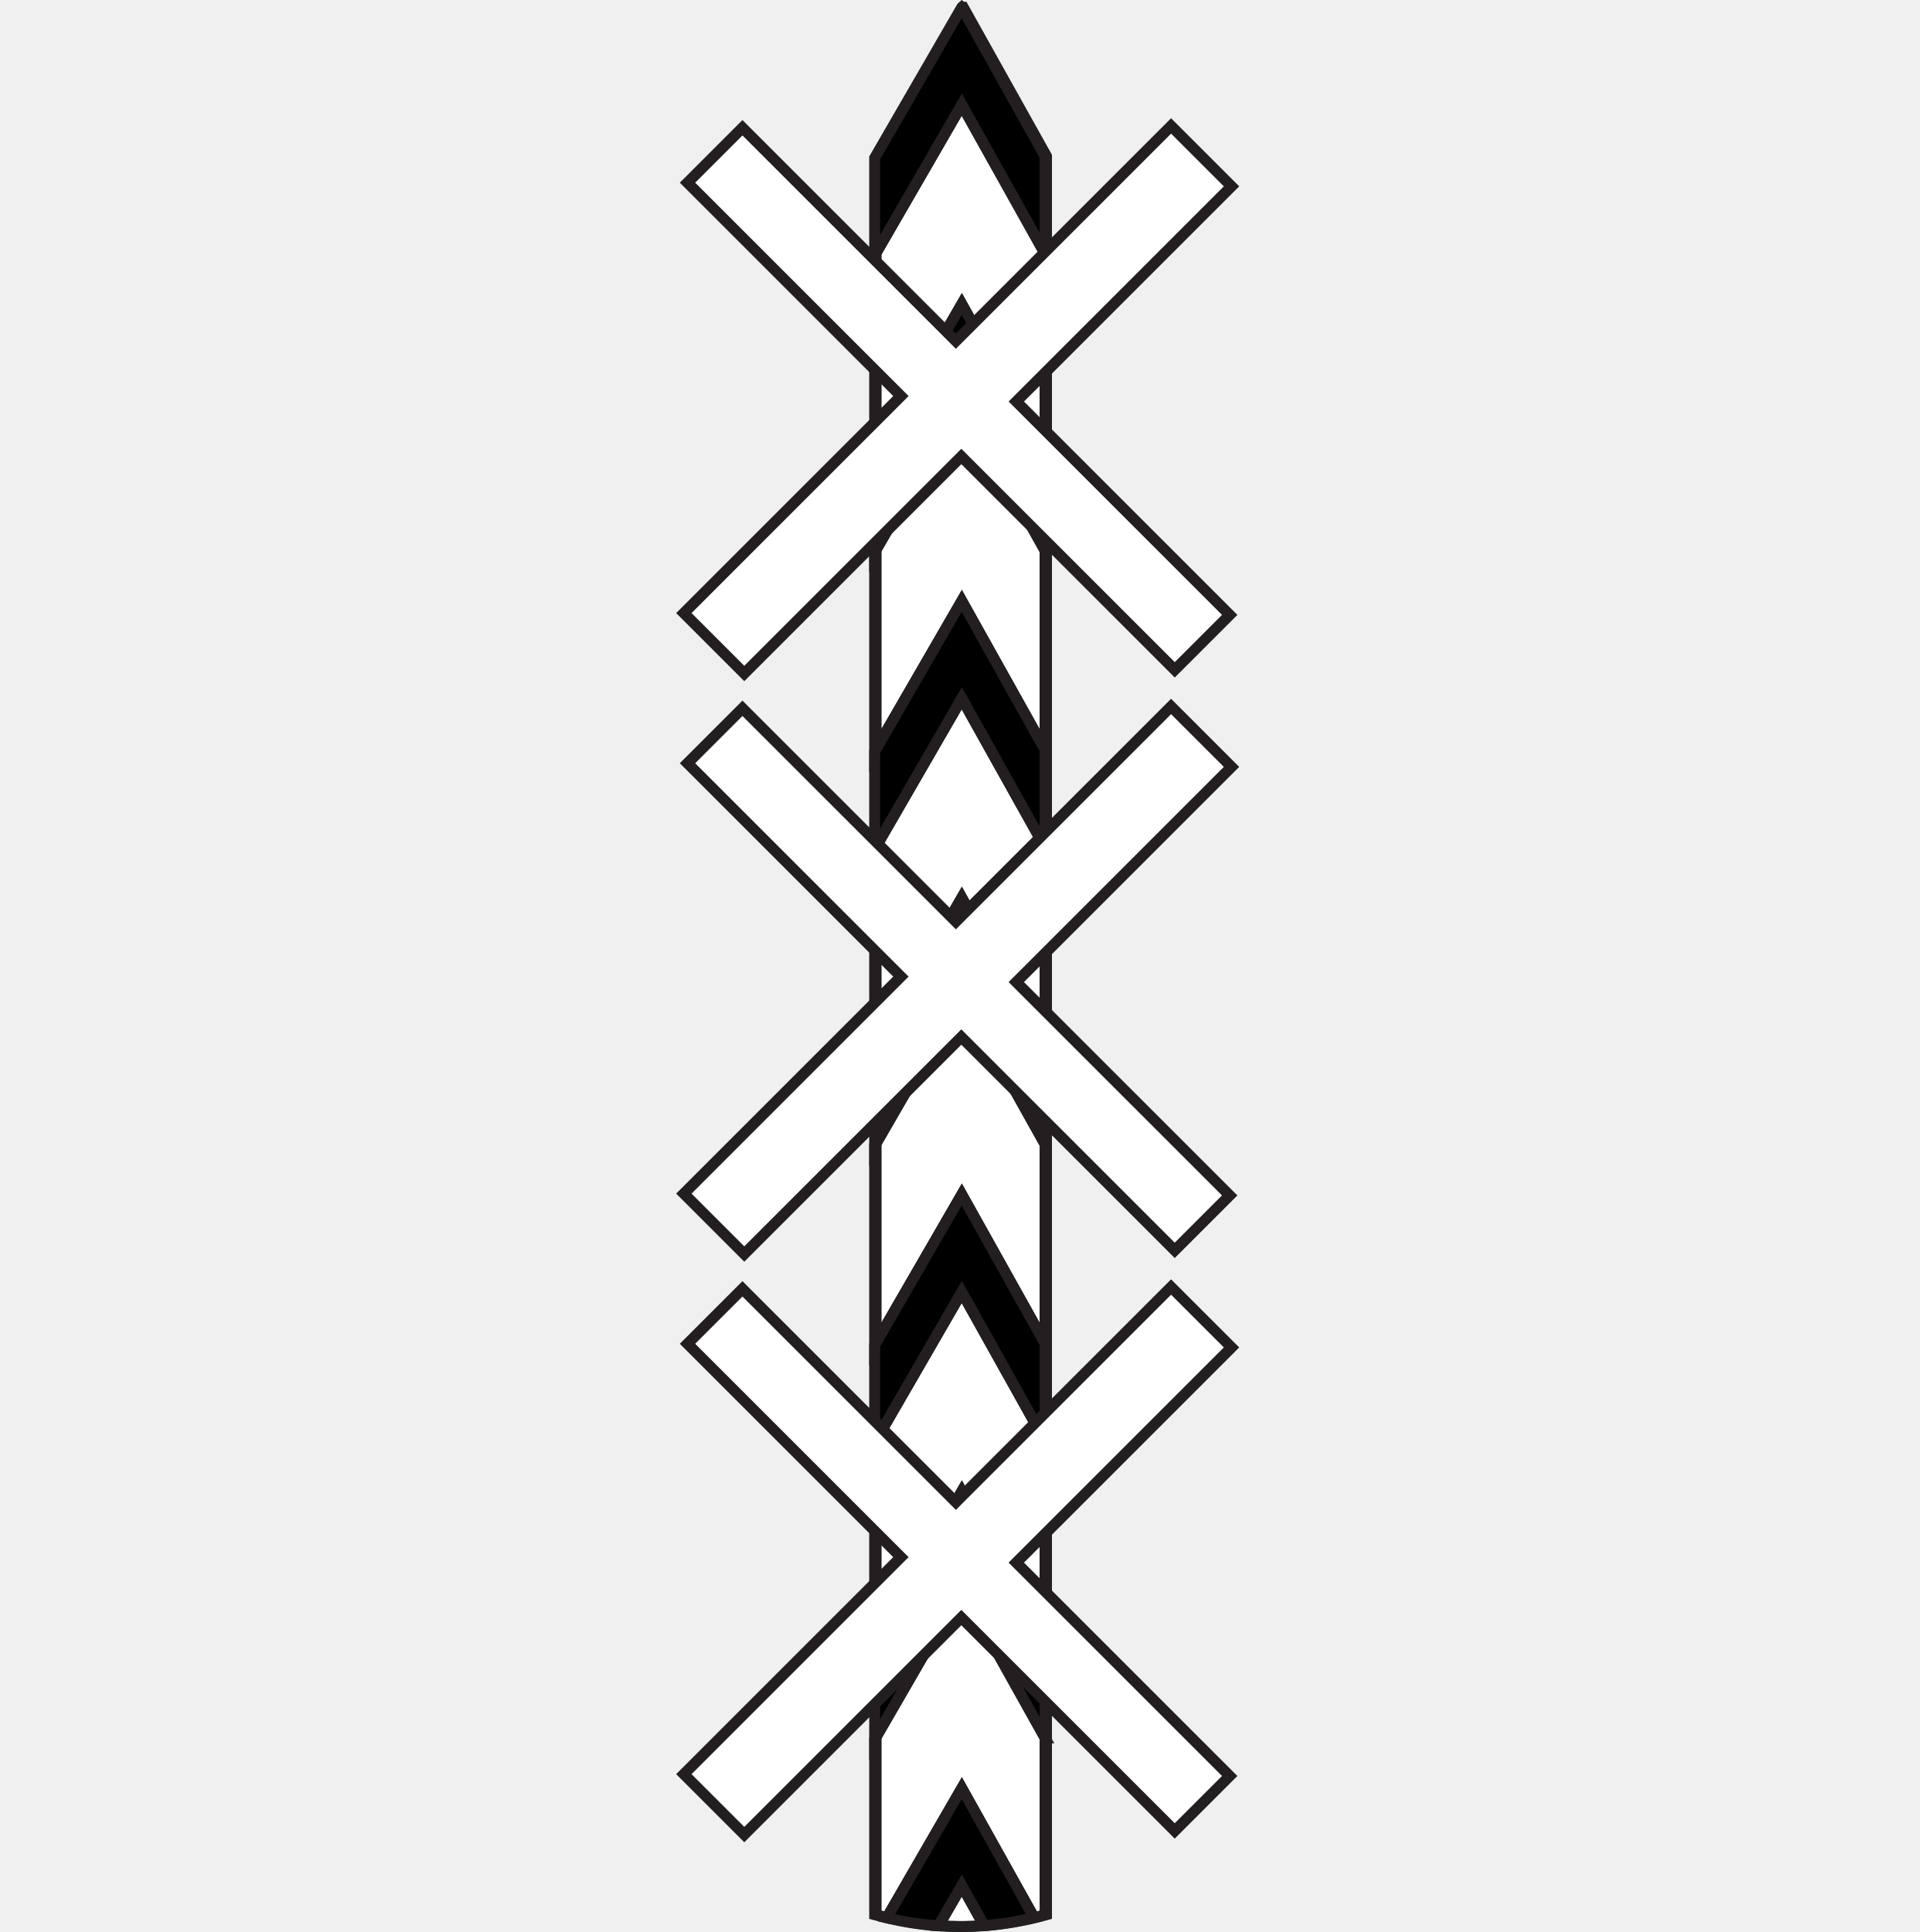
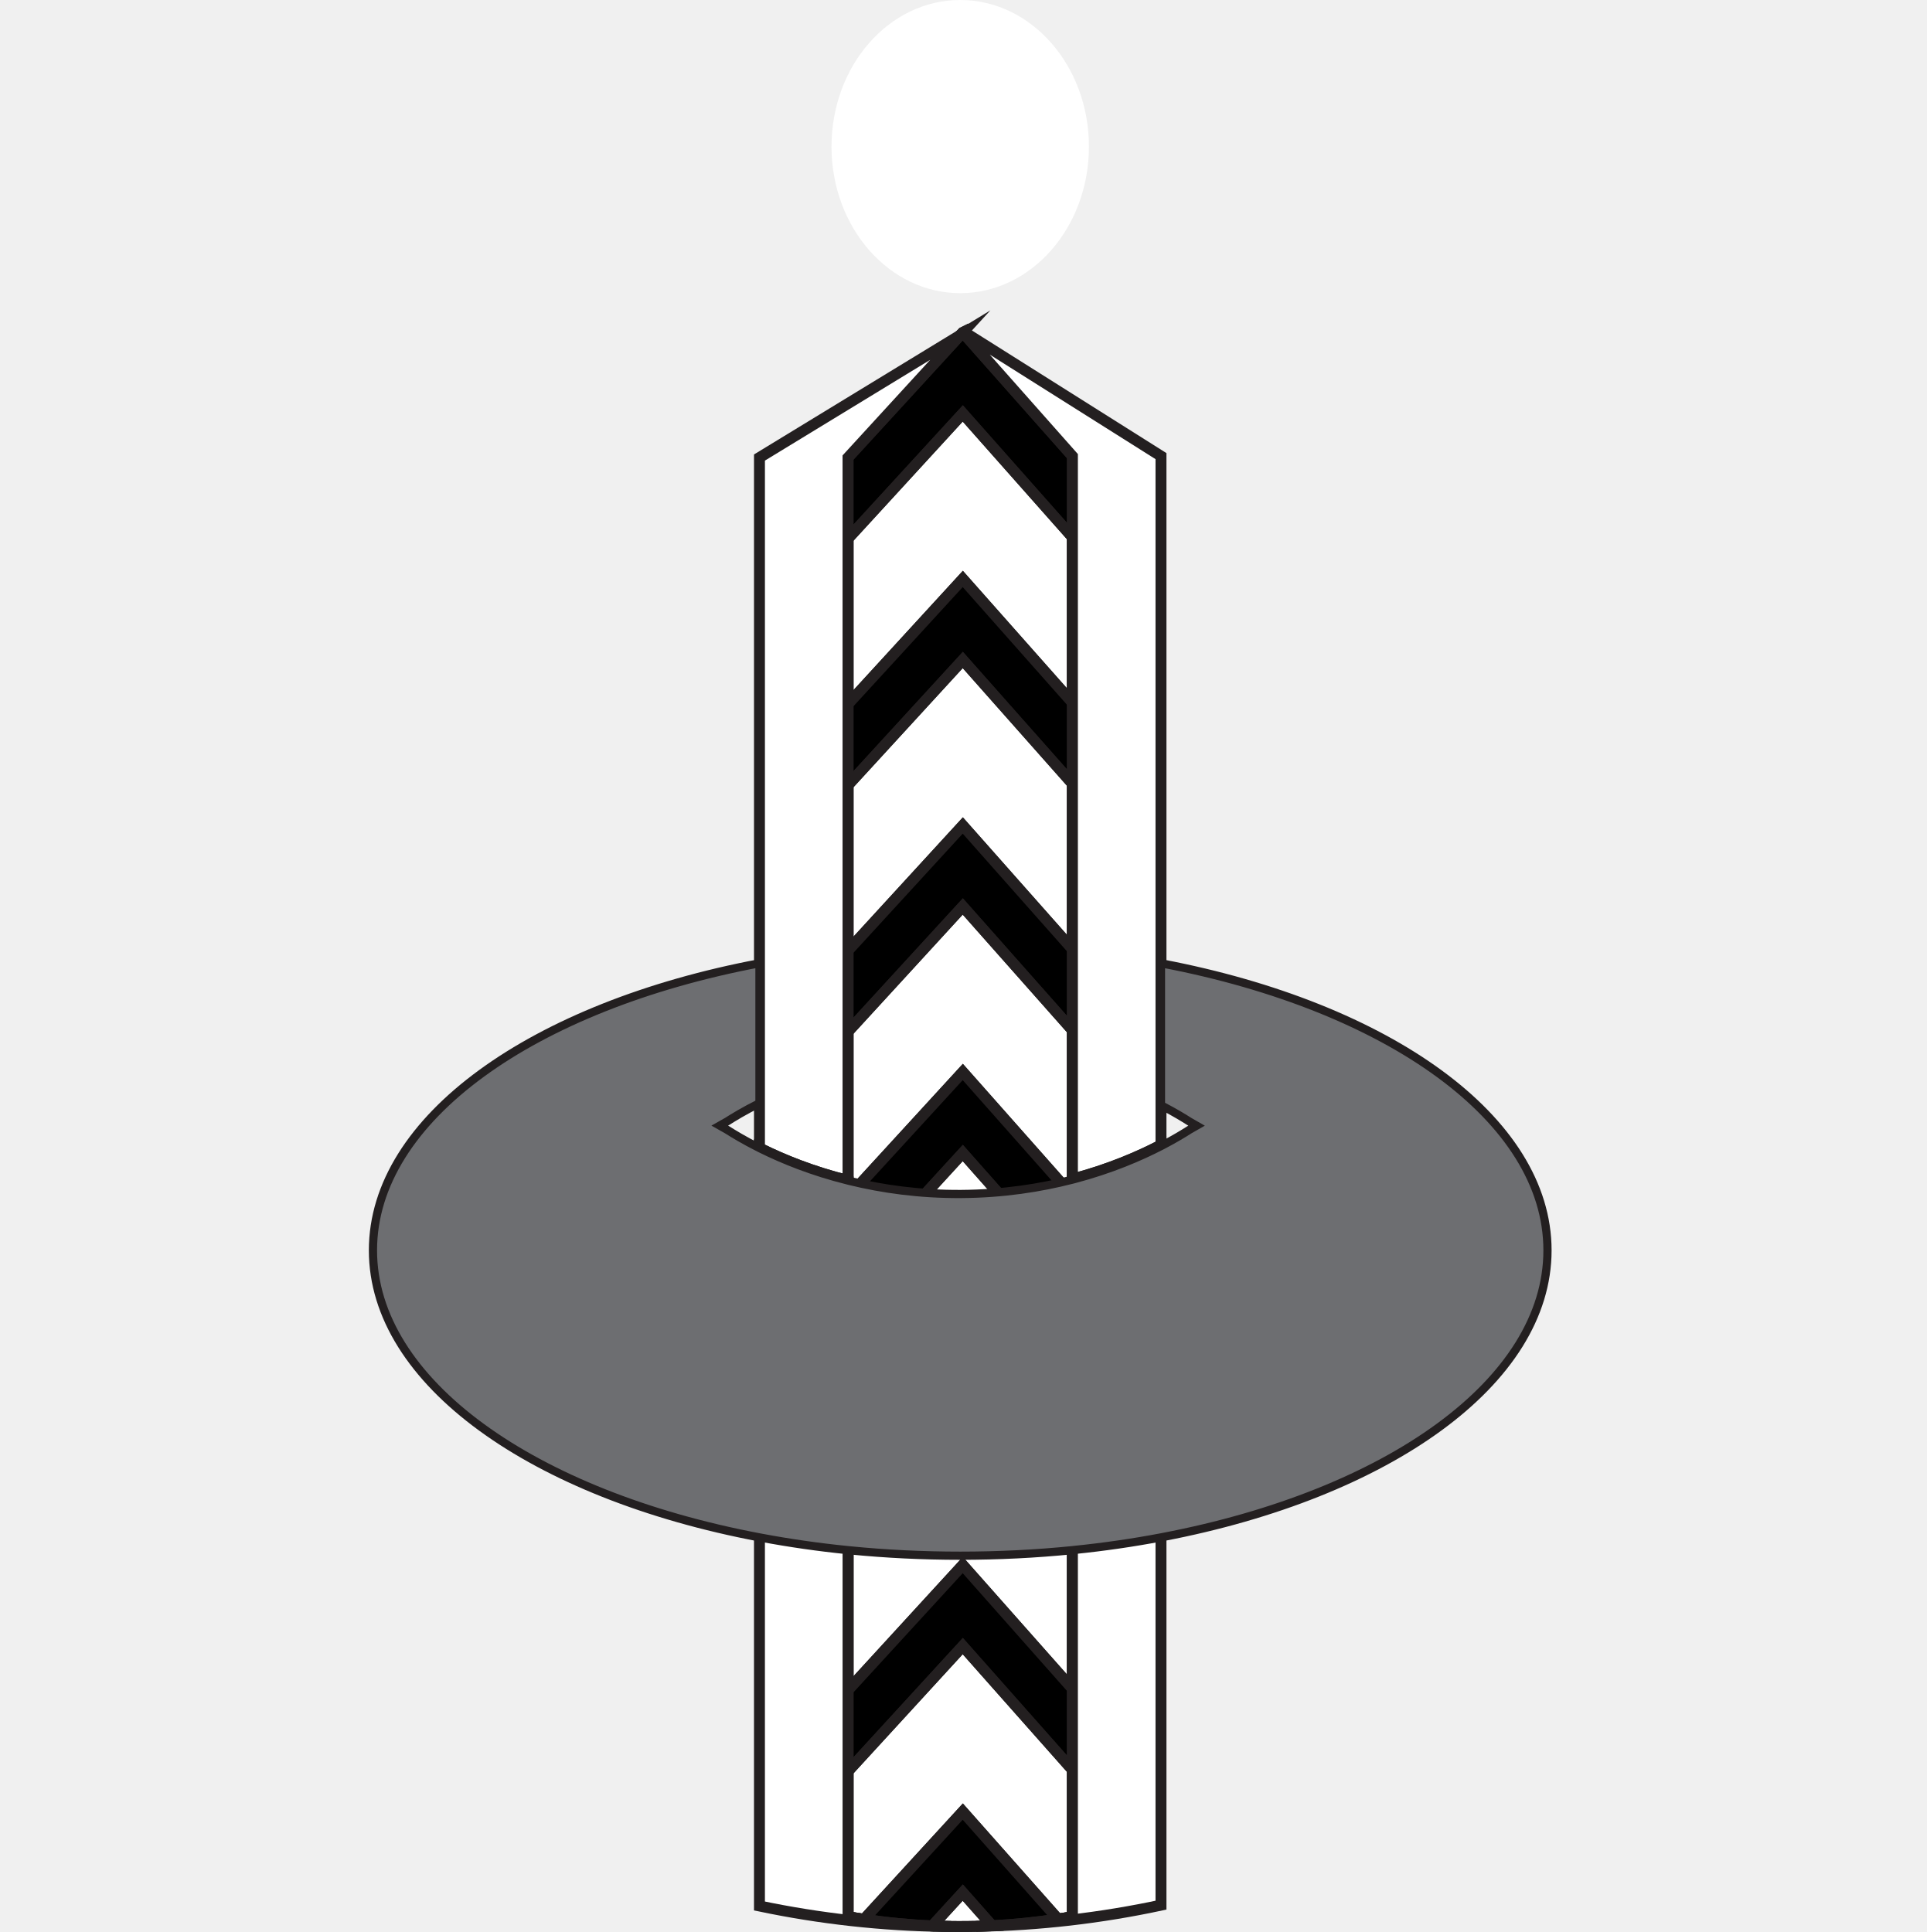
- <svg xmlns="http://www.w3.org/2000/svg" id="a" width="705" height="709.655" viewBox="0 0 705 709.655">
-   <path d="M384.329,57.365v645.94c-1.34.37-2.67.74-4.02,1.05-6.04,1.47-12.17,2.46-18.38,2.94-2.94.24-5.91.35-8.89.35-2.61,0-5.21-.09-7.8-.27-6.43-.44-12.78-1.42-19.03-2.92-1.49-.35-2.97-.73-4.45-1.15V57.995l31.98-55.33h.02l30.57,54.7Z" style="fill:#fff; stroke:#231f20; stroke-miterlimit:10; stroke-width:4px;" />
-   <polygon points="383.784 57.375 383.784 93.215 353.211 38.485 321.216 93.835 321.216 58.005 353.2 2.675 353.211 2.665 353.222 2.675 383.784 57.375" style="stroke:#231f20; stroke-miterlimit:10; stroke-width:4px;" />
-   <polygon points="383.784 93.215 383.784 166.415 353.211 111.685 321.216 167.035 321.216 93.835 353.211 38.485 383.784 93.215" style="fill:none; stroke:#231f20; stroke-miterlimit:10; stroke-width:4px;" />
-   <polygon points="383.784 166.415 383.784 202.245 353.211 147.515 321.216 202.865 321.216 167.035 353.211 111.685 383.784 166.415" style="stroke:#231f20; stroke-miterlimit:10; stroke-width:4px;" />
-   <polygon points="383.784 202.245 383.784 275.445 353.211 220.715 321.216 276.065 321.216 202.865 353.211 147.515 383.784 202.245" style="fill:none; stroke:#231f20; stroke-miterlimit:10; stroke-width:4px;" />
-   <polygon points="383.784 275.445 383.784 311.265 353.211 256.535 321.216 311.885 321.216 276.065 353.211 220.715 383.784 275.445" style="stroke:#231f20; stroke-miterlimit:10; stroke-width:4px;" />
-   <polygon points="383.784 311.265 383.784 384.465 353.211 329.735 321.216 385.085 321.216 311.885 353.211 256.535 383.784 311.265" style="fill:none; stroke:#231f20; stroke-miterlimit:10; stroke-width:4px;" />
-   <polygon points="383.784 384.465 383.784 420.295 353.211 365.565 321.216 420.915 321.216 385.085 353.211 329.735 383.784 384.465" style="stroke:#231f20; stroke-miterlimit:10; stroke-width:4px;" />
-   <polygon points="383.784 420.295 383.784 493.495 353.211 438.765 321.216 494.115 321.216 420.915 353.211 365.565 383.784 420.295" style="fill:none; stroke:#231f20; stroke-miterlimit:10; stroke-width:4px;" />
-   <polygon points="383.784 493.495 383.784 529.325 353.211 474.595 321.216 529.945 321.216 494.115 353.211 438.765 383.784 493.495" style="stroke:#231f20; stroke-miterlimit:10; stroke-width:4px;" />
-   <polygon points="383.784 529.325 383.784 602.525 353.211 547.795 321.216 603.145 321.216 529.945 353.211 474.595 383.784 529.325" style="fill:none; stroke:#231f20; stroke-miterlimit:10; stroke-width:4px;" />
-   <polygon points="383.784 602.525 383.784 638.355 353.211 583.625 321.216 638.975 321.216 603.145 353.211 547.795 383.784 602.525" style="stroke:#231f20; stroke-miterlimit:10; stroke-width:4px;" />
-   <path d="M383.784,638.355v64.96c-1.332.37-2.669.73-4.012,1.05l-26.561-47.54-27.542,47.64c-1.49-.35-2.974-.74-4.452-1.15v-64.34l31.995-55.35,30.573,54.73Z" style="fill:none; stroke:#231f20; stroke-miterlimit:10; stroke-width:4px;" />
-   <path d="M379.772,704.365c-6.043,1.47-12.177,2.46-18.379,2.94l-8.182-14.65-8.515,14.73c-6.427-.44-12.775-1.42-19.027-2.92l27.542-47.64,26.561,47.54Z" style="stroke:#231f20; stroke-miterlimit:10; stroke-width:4px;" />
-   <path d="M361.393,707.305c-2.946.23-5.914.35-8.893.35-2.613,0-5.214-.09-7.804-.27l8.515-14.73,8.182,14.65Z" style="fill:none; stroke:#231f20; stroke-miterlimit:10; stroke-width:4px;" />
-   <path d="M452.271,494.934l-79.041,79.041,78.371,78.371-20.181,20.181-78.371-78.371-79.714,79.714-22.194-22.194,79.714-79.714-78.371-78.371,20.181-20.181,78.371,78.371,79.041-79.041,22.194,22.194Z" style="fill:#fff; stroke:#231f20; stroke-miterlimit:10; stroke-width:4px;" />
-   <path d="M452.271,281.692l-79.041,79.041,78.371,78.371-20.181,20.181-78.371-78.371-79.714,79.714-22.194-22.194,79.714-79.714-78.371-78.371,20.181-20.181,78.371,78.371,79.041-79.041,22.194,22.194Z" style="fill:#fff; stroke:#231f20; stroke-miterlimit:10; stroke-width:4px;" />
-   <path d="M452.271,68.45l-79.041,79.041,78.371,78.371-20.181,20.181-78.371-78.371-79.714,79.714-22.194-22.194,79.714-79.714-78.371-78.371,20.181-20.181,78.371,78.371,79.041-79.041,22.194,22.194Z" style="fill:#fff; stroke:#231f20; stroke-miterlimit:10; stroke-width:4px;" />
-   <circle cx="352.5" cy="355.155" r="352.5" style="fill:none;" />
+ <svg xmlns="http://www.w3.org/2000/svg" id="a" width="705" height="707" viewBox="0 0 705 707">
+   <path d="M392.36,166.92v534.48c-1.75.31-3.5.61-5.27.87-7.92,1.22-15.97,2.04-24.11,2.44-1.93.09-3.87.17-5.82.22-.85.02-1.7.03-2.55.04-.1.01-.19.01-.28.01h-.75c-.43.01-.87.01-1.3.01-.32.01-.64.01-.97.01h-.71c-.35,0-.69,0-1.04-.01-.33.01-.65.01-.98,0-.05-.01-.1-.01-.15-.01h-.45c-2.31-.04-4.61-.11-6.9-.21-8.44-.36-16.77-1.17-24.97-2.41-1.95-.29-3.9-.62-5.84-.96v-263.32h-.01V167.44l41.07-44.81.9-.97.02-.01v.01l.25.27,39.86,44.99Z" style="fill:#fff; stroke:#231f20; stroke-miterlimit:10; stroke-width:4px;" />
+   <polygon points="392.36 166.92 392.36 196.58 352.25 151.29 310.26 197.09 310.26 167.44 351.33 122.63 352.23 121.66 352.25 121.65 352.25 121.66 352.5 121.93 392.36 166.92" style="stroke:#231f20; stroke-miterlimit:10; stroke-width:4px;" />
+   <polygon points="392.36 196.58 392.36 257.14 352.25 211.86 310.26 257.66 310.26 197.09 352.25 151.29 392.36 196.58" style="fill:none; stroke:#231f20; stroke-miterlimit:10; stroke-width:4px;" />
+   <polygon points="392.36 257.14 392.36 286.79 352.25 241.51 310.26 287.31 310.26 257.66 352.25 211.86 392.36 257.14" style="stroke:#231f20; stroke-miterlimit:10; stroke-width:4px;" />
+   <polygon points="392.36 286.79 392.36 347.36 352.25 302.08 310.26 347.88 310.26 287.31 352.25 241.51 392.36 286.79" style="fill:none; stroke:#231f20; stroke-miterlimit:10; stroke-width:4px;" />
+   <polygon points="392.36 347.36 392.36 377 352.25 331.71 310.26 377.51 310.26 347.88 352.25 302.08 392.36 347.36" style="stroke:#231f20; stroke-miterlimit:10; stroke-width:4px;" />
+   <polygon points="392.36 377 392.36 437.57 352.25 392.28 310.27 438.07 310.26 438.08 310.26 377.51 352.25 331.71 392.36 377" style="fill:none; stroke:#231f20; stroke-miterlimit:10; stroke-width:4px;" />
+   <polygon points="392.355 437.57 392.355 467.22 352.245 421.93 310.265 467.73 310.265 438.08 352.245 392.28 392.355 437.57" style="stroke:#231f20; stroke-miterlimit:10; stroke-width:4px;" />
+   <polygon points="392.355 467.22 392.355 527.79 352.245 482.5 310.265 528.3 310.265 467.73 352.245 421.93 392.355 467.22" style="fill:none; stroke:#231f20; stroke-miterlimit:10; stroke-width:4px;" />
+   <polygon points="392.355 527.79 392.355 557.44 352.245 512.15 310.265 557.95 310.265 528.3 352.245 482.5 392.355 527.79" style="stroke:#231f20; stroke-miterlimit:10; stroke-width:4px;" />
+   <polygon points="392.355 557.44 392.355 618.01 352.245 572.72 310.265 618.52 310.265 557.95 352.245 512.15 392.355 557.44" style="fill:none; stroke:#231f20; stroke-miterlimit:10; stroke-width:4px;" />
+   <polygon points="392.355 618.01 392.355 647.65 352.245 602.37 310.265 648.17 310.265 618.52 352.245 572.72 392.355 618.01" style="stroke:#231f20; stroke-miterlimit:10; stroke-width:4px;" />
+   <path d="M392.355,647.65v53.75c-1.75.31-3.5.61-5.27.87l-34.84-39.33-36.14,39.42c-1.95-.29-3.9-.62-5.84-.96v-53.23l41.98-45.8,40.11,45.28Z" style="fill:none; stroke:#231f20; stroke-miterlimit:10; stroke-width:4px;" />
+   <path d="M387.085,702.27c-7.92,1.22-15.97,2.04-24.11,2.44l-10.73-12.13-11.17,12.19c-8.44-.36-16.77-1.17-24.97-2.41l36.14-39.42,34.84,39.33Z" style="stroke:#231f20; stroke-miterlimit:10; stroke-width:4px;" />
+   <path d="M362.975,704.71c-1.93.09-3.87.17-5.82.22-.85.02-1.7.03-2.55.04-.1.01-.19.01-.28.01h-.75c-.43.01-.87.01-1.3.01-.32.01-.64.01-.97.01h-.71c-.35,0-.69,0-1.04-.01-.33.01-.65.01-.98,0-.05-.01-.1-.01-.15-.01h-.45c-2.31-.04-4.61-.11-6.9-.21l11.17-12.19,10.73,12.13Z" style="fill:none; stroke:#231f20; stroke-miterlimit:10; stroke-width:4px;" />
+   <path d="M351.33,122.63l-41.07,44.81v264.57c-13.22-3.28-23.92-7.7-31.69-11.54-.24-.12-.48-.23-.71-.35v-252.69l73.47-44.8Z" style="fill:#fff; stroke:#231f20; stroke-miterlimit:10; stroke-width:4px;" />
+   <path d="M310.26,432.01v.18c-13.55-3.3-24.49-7.81-32.4-11.72v-.35c.23.12.47.23.71.35,7.77,3.84,18.47,8.26,31.69,11.54Z" style="fill:#fff; stroke:#231f20; stroke-miterlimit:10; stroke-width:4px;" />
+   <path d="M347.977,704.98c-.65.01-1.29,0-1.94-.01-23.34-.29-46.14-2.86-68.18-7.49v-277.01c7.91,3.91,18.86,8.42,32.41,11.72v269.21c1.94.34,3.89.67,5.84.96,8.2,1.24,16.53,2.05,24.97,2.41,2.29.1,4.59.17,6.9.21Z" style="fill:#fff; stroke:#231f20; stroke-miterlimit:10; stroke-width:4px;" />
+   <path d="M424.76,166.91v252.12c-.24.12-.47.25-.71.37-7.53,3.88-18.24,8.54-31.69,12.09V166.92l-39.86-44.99.44-.28h.05l71.77,45.26Z" style="fill:#fff; stroke:#231f20; stroke-miterlimit:10; stroke-width:4px;" />
+   <path d="M424.76,419.03v278.15c-21.84,4.68-44.45,7.34-67.6,7.75,1.95-.05,3.89-.13,5.82-.22,8.14-.4,16.19-1.22,24.1-2.44,1.78-.26,3.53-.56,5.28-.87v-269.91c13.45-3.55,24.16-8.21,31.69-12.09.24-.12.47-.25.71-.37Z" style="fill:#fff; stroke:#231f20; stroke-miterlimit:10; stroke-width:4px;" />
+   <path d="M705,352.5c0,169.24-119.26,310.62-278.33,344.68V166.91l-71.78-45.26h-.04l-.45.28,39.86,44.99v534.48c-1.75.31-3.5.61-5.27.87-7.92,1.22-15.97,2.04-24.11,2.44-1.93.09-3.87.17-5.82.22-.85.02-1.7.03-2.55.04-.1.01-.19.01-.28.01h-1.08c-.33.01-.65.02-.97.01-.32.01-.64.01-.97.01h-.71c-.35,0-.69,0-1.04-.01-.33.01-.65.01-.98,0-.2,0-.4,0-.6-.01-2.31-.04-4.61-.11-6.9-.21-8.44-.36-16.77-1.17-24.97-2.41-1.95-.29-3.9-.62-5.84-.96V167.44l41.07-44.81-73.48,44.8v530.05C119.98,663.96,0,522.24,0,352.5,0,157.82,157.82,0,352.5,0s352.5,157.82,352.5,352.5Z" style="fill:none;" />
+   <path d="M566.17,457.55c0,48.16-58.58,89.21-140.69,104.91-.24.05-.48.09-.72.14-10.23,1.94-20.8,3.48-31.69,4.59-.23.03-.47.06-.71.08-13.3,1.34-27.01,2.03-41.05,2.03-13.8,0-27.27-.67-40.33-1.96-.24-.02-.48-.05-.72-.07-10.88-1.09-21.46-2.62-31.69-4.54-.24-.04-.47-.09-.71-.13-82.49-15.6-141.41-56.75-141.41-105.05s58.92-89.45,141.41-105.05v51.21c-5.61,2.8-9.61,5.26-11.84,6.68l-2.69,1.52,2.69,1.52.06.04c2.24,1.42,6.23,3.86,11.78,6.65.23.12.47.23.71.35,7.77,3.84,18.47,8.26,31.69,11.54l.72.18c11.71,2.87,25.37,4.84,40.7,4.74,15.4-.1,29.04-2.25,40.68-5.26.24-.06.47-.12.71-.18,13.46-3.55,24.17-8.21,31.69-12.09.24-.12.48-.25.72-.37,4.39-2.3,7.63-4.29,9.62-5.56l.07-.04,2.62-1.5-2.63-1.51c-1.99-1.27-5.25-3.27-9.68-5.58-.24-.13-.48-.25-.72-.38v-51.96c.24.05.48.09.72.14,82.11,15.7,140.69,56.75,140.69,104.91Z" style="fill:#6d6e71; stroke:#231f20; stroke-linecap:round; stroke-miterlimit:10; stroke-width:3px;" />
+   <ellipse cx="351.31" cy="53.64" rx="47.089" ry="53.64" style="fill:#fff;" />
</svg>
